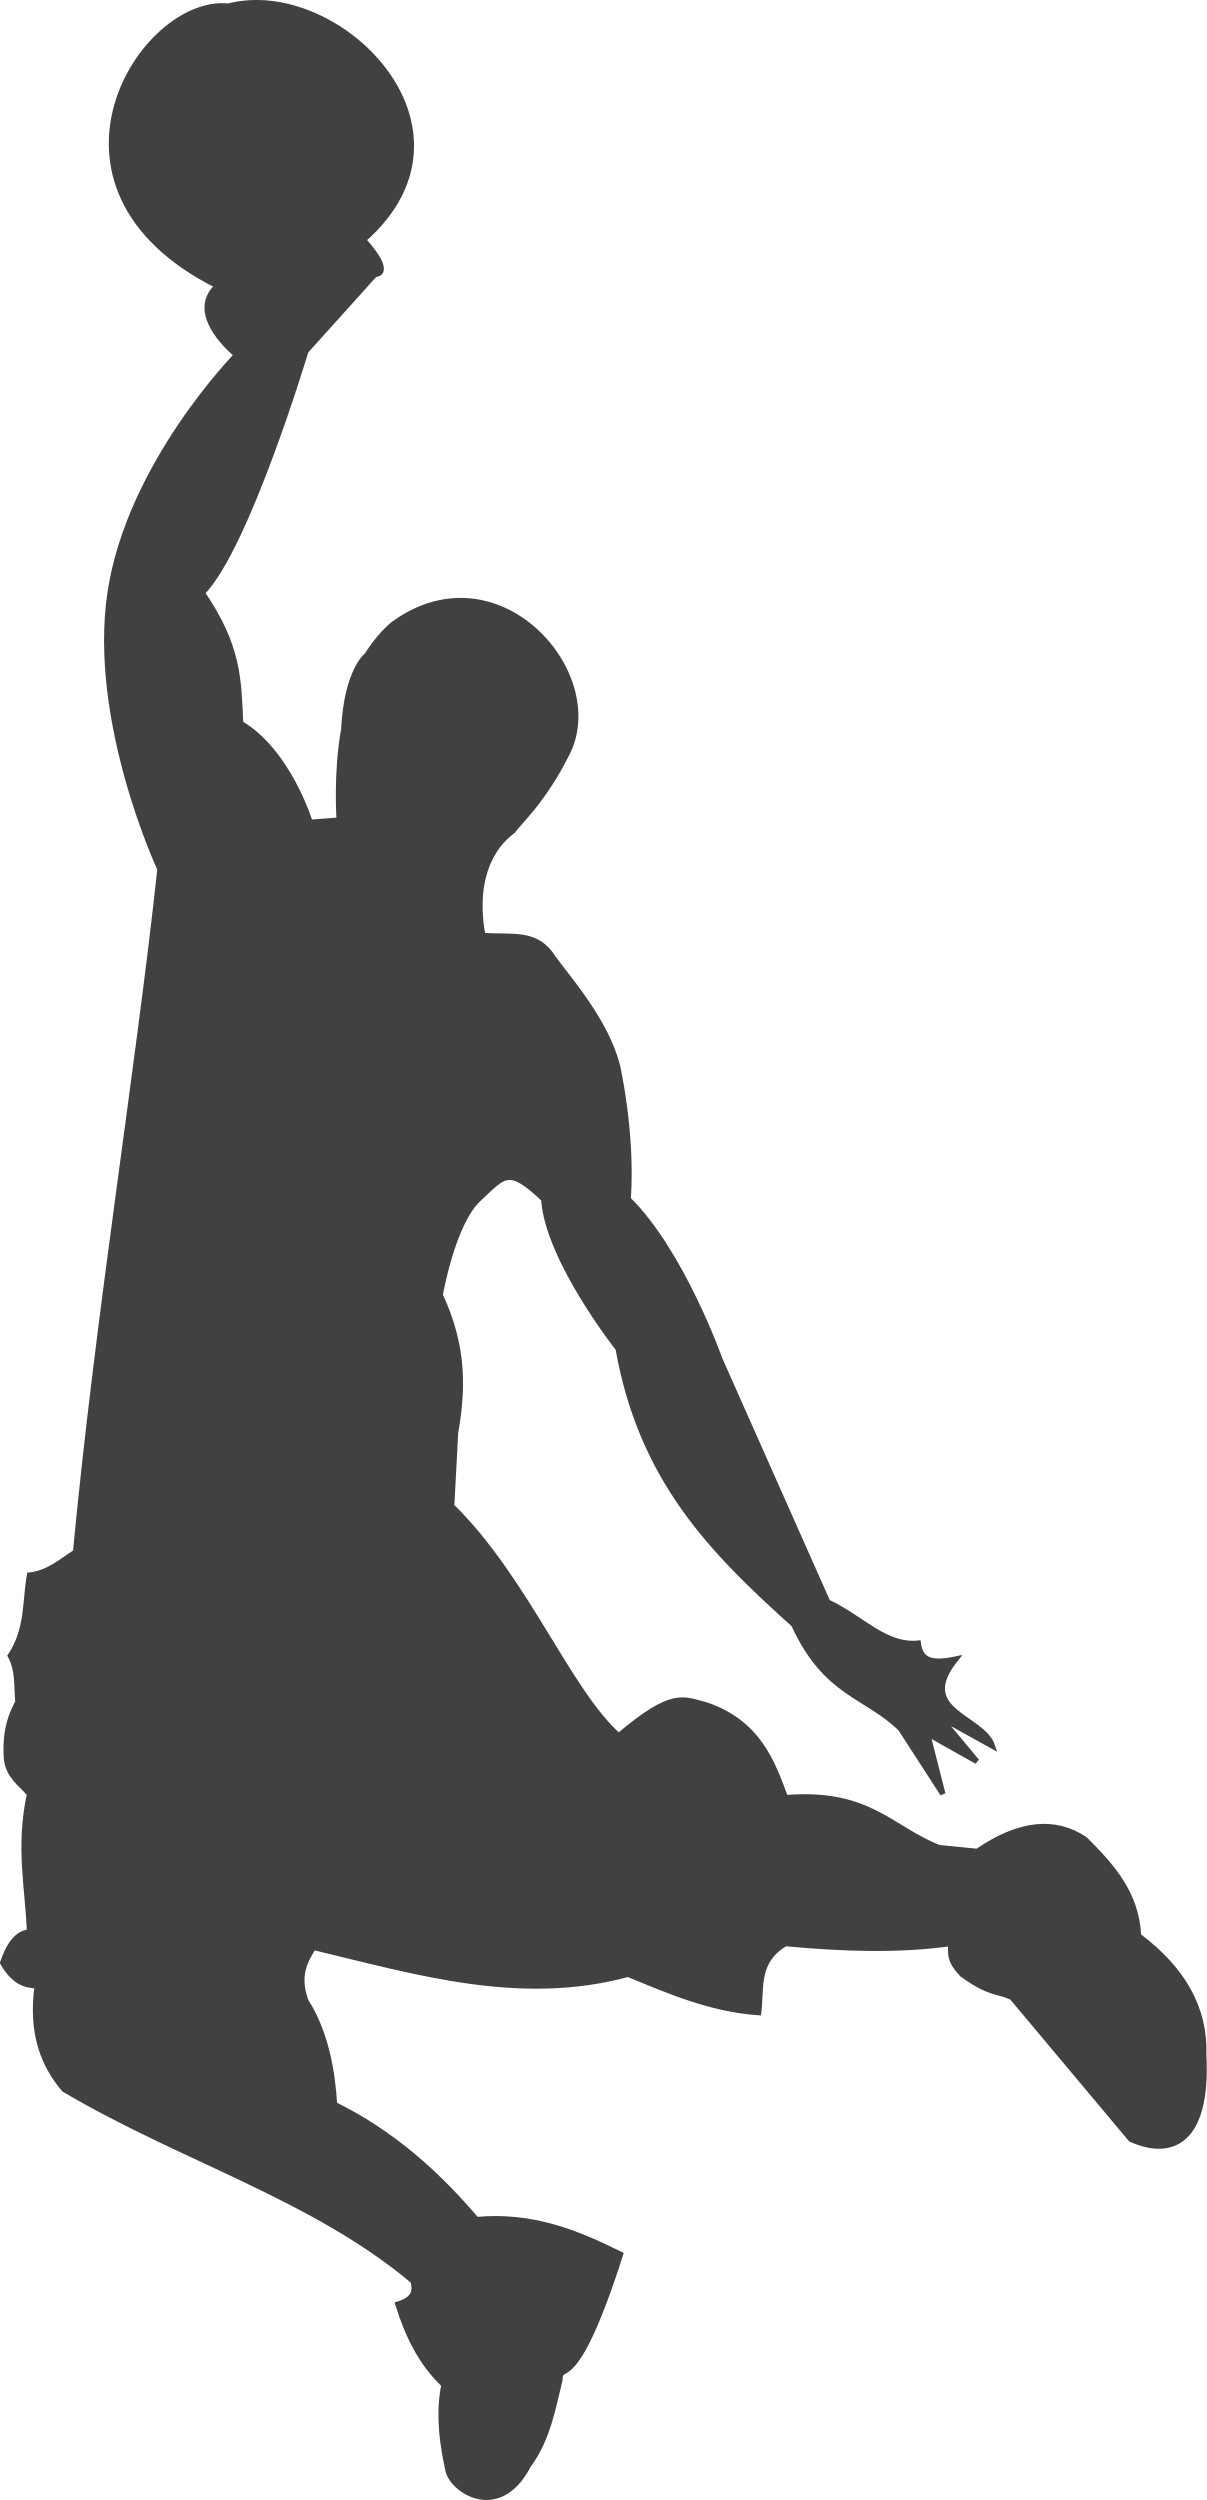
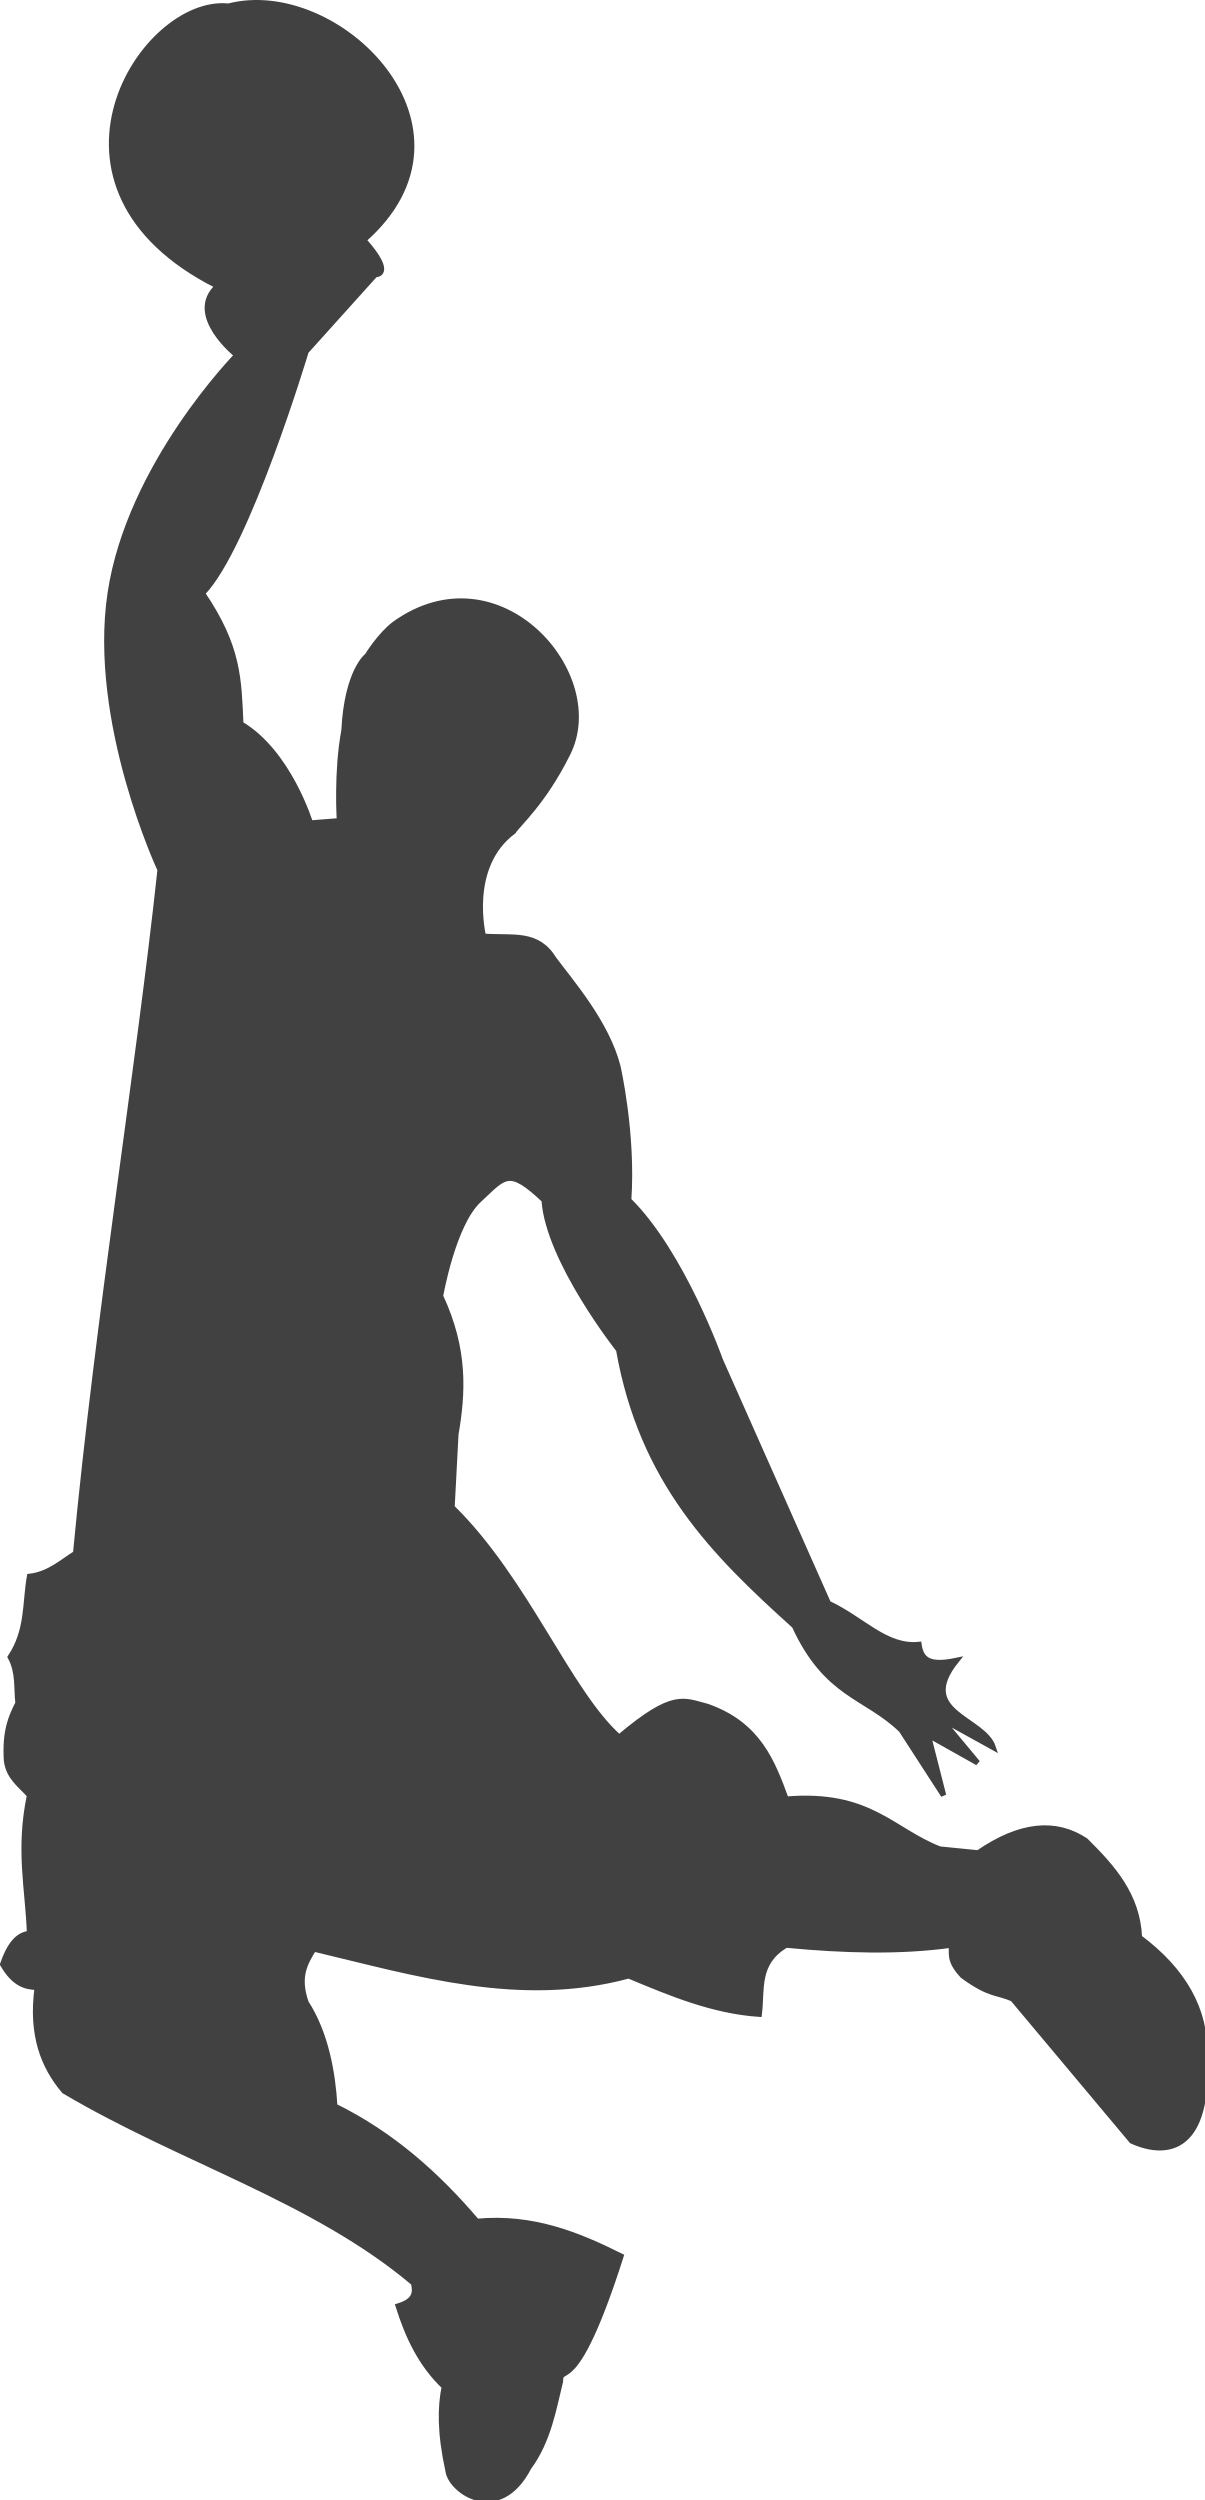
- <svg xmlns="http://www.w3.org/2000/svg" viewBox="0 0 224.643 465.373">
+ <svg xmlns="http://www.w3.org/2000/svg" viewBox="0 0 224 465" width="224px" height="465px">
  <g transform="translate(-323.7857,-294.8573)">
    <path d="m364.286,348.076c-36.699-18.398-13.961-53.776 2.002-52.069 20.257-5.282 48.781,22.733 25.141,43.497 5.893,6.607 2.143,6.429 2.143,6.429l-12.857,14.286c0,0-10.947,36.517-19.286,45 6.813,9.998 6.763,16.066 7.143,24.286 8.967,5.315 12.94,18.441 12.94,18.441l5.418-.426c0,0-.61-8.965.841-16.8 .566-11.118 4.329-13.907 4.329-13.907s2.313-3.789 5.043-5.88c19.398-13.96 39.865,9.466 32.143,24.286-4.44,8.885-9.133,12.912-10,14.286-8.822,6.551-5.592,19.495-5.592,19.495 5.454.42 9.998-.88 13.157,4.286 2.984,4.052 9.754,11.758 11.851,19.913 0,0 2.865,12.473 2.013,24.877 10.007,9.879 17.056,29.791 17.056,29.791l20.087,45.209c6.418,3.007 10.658,8.265 16.848,7.659 .429,2.934 1.99,4.016 6.976,2.969-7.798,9.751 5.028,10.66 6.847,16.18l-9.794-5.422 6.894,8.279-9.203-5.17 2.861,11.219-7.857-12.143c-6.632-6.409-13.88-6.345-19.881-19.38-15.06-13.559-28.356-26.833-32.684-51.346 0,0-13.139-16.623-13.864-27.846-6.659-6.299-7.321-4.464-12.143,0s-7.143,17.857-7.143,17.857c4.672,10.018 4.169,18.023 2.857,25.714l-.714,13.571c13.83,13.565 21.685,34.424 31.093,42.77 10.137-8.562 11.969-6.849 16.429-5.714 9.458,3.342 12.071,10.269 14.621,17.23 15.549-1.286 19.602,5.787 28.571,9.286l7.143.714c7.873-5.416 14.483-5.96 20-2.286 4.972,4.947 9.656,10.078 10,18 8.124,6.076 12.435,13.373 12.143,22.143 .884,16.985-6.572,18.893-13.571,15.714l-22.143-26.429c-2.993-1.312-4.2-.582-9.286-4.286-2.708-2.902-1.937-4.064-2.143-5.714-9.666,1.336-20.042,1.012-30.714,0-5.616,3.298-4.413,8.301-5,12.857-8.759-.61-16.51-3.91-24.286-7.143-20.164,5.454-39.396-.434-58.571-5-1.573,2.566-3.143,5.134-1.429,10 3.72,5.771 4.978,13.139 5.335,19.246 10.69,5.262 19.095,12.81 26.429,21.429 10.39-.961 18.742,2.447 26.807,6.468-8.639,27.105-11.237,19.657-11.271,23.317-1.208,4.864-2.181,10.982-5.872,15.969-5.512,10.615-14.434,4.518-15,.714-1.609-7.392-1.448-12.003-.714-15.714-4.427-4.215-6.821-9.447-8.571-15 3.276-1.006 3.225-2.617 2.857-4.286-18.492-15.612-43.207-22.802-65-35.714-3.84-4.545-6.191-10.38-5-19.286-2.143-.043-4.286-.586-6.429-4.286 1.189-3.498 2.802-5.582 5-5.714-.296-8.349-2.123-15.551 0-25.714-1.672-1.9-3.861-3.282-4.286-6.429-.353-5.493.844-8.196 2.143-10.714-.335-2.857.113-5.714-1.429-8.571 3.311-5 2.68-10 3.571-15 3.609-.426 5.898-2.612 8.571-4.286 4.163-43.993 11.737-90.132 15.714-127.143 0,0-12.857-27.5-9.286-51.429s23.571-44.286 23.571-44.286-9.464-7.5-3.571-12.857z" fill-rule="evenodd" opacity=".743" stroke="#000" />
  </g>
</svg>
